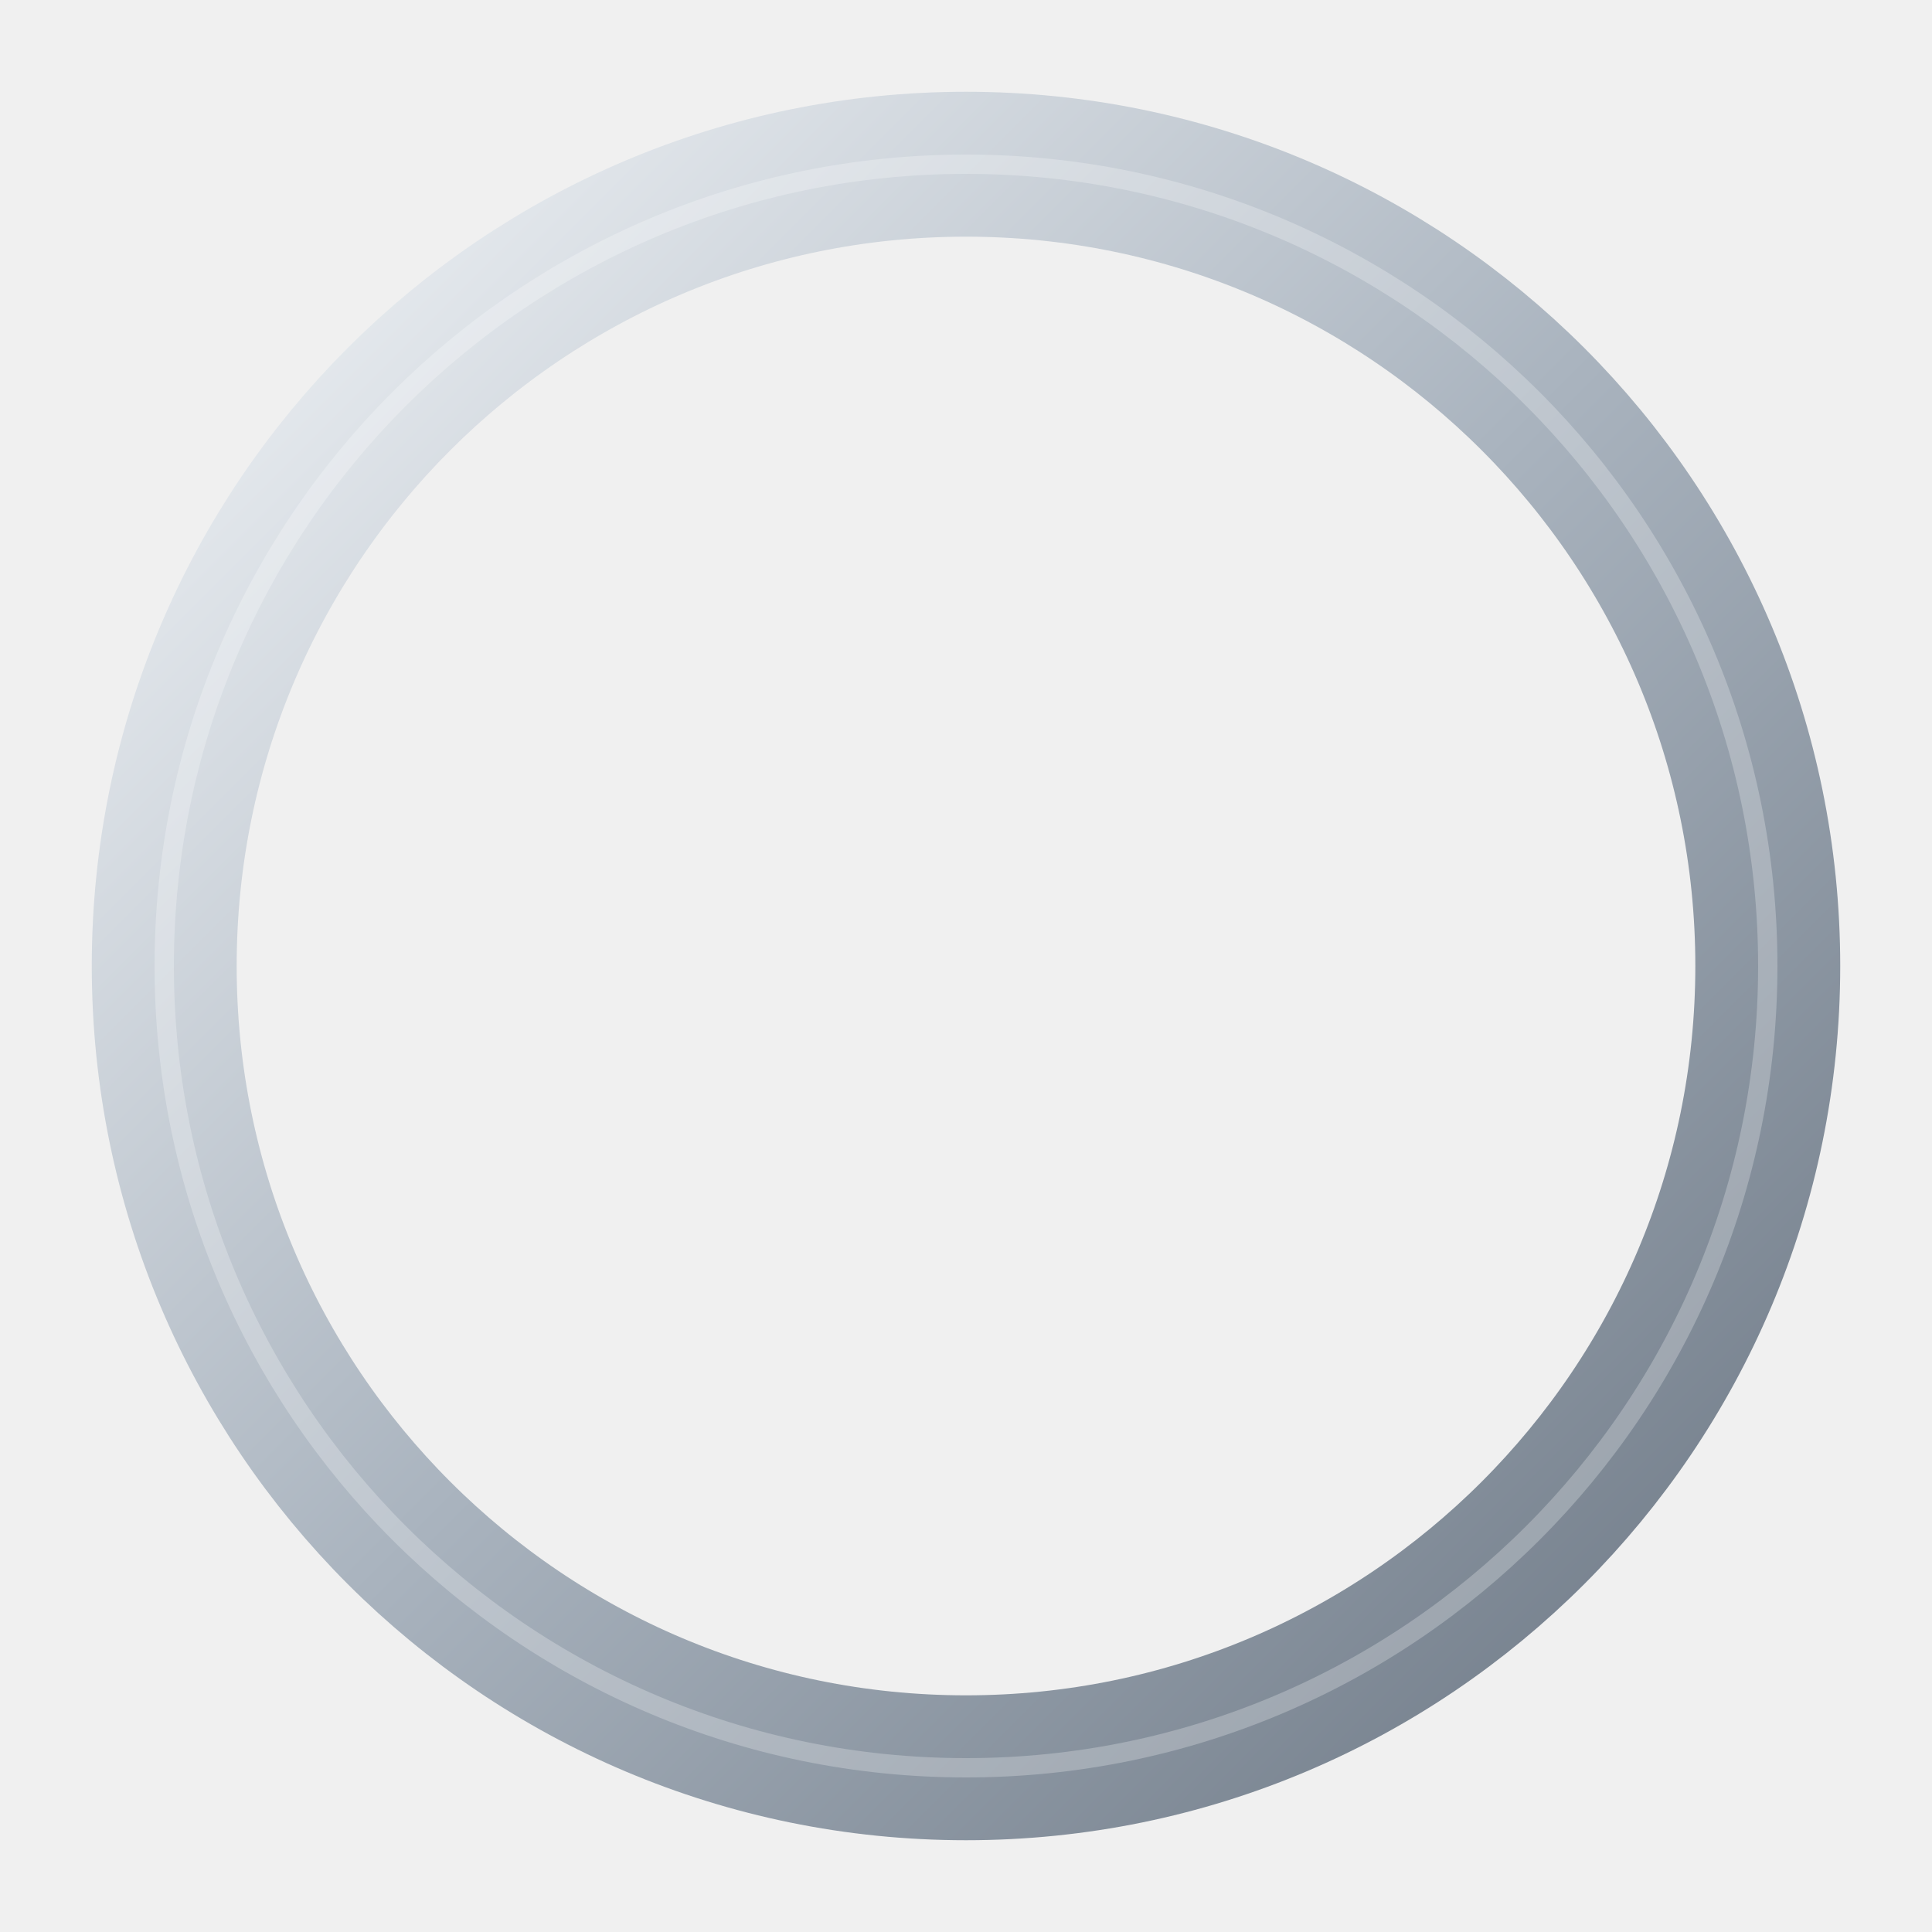
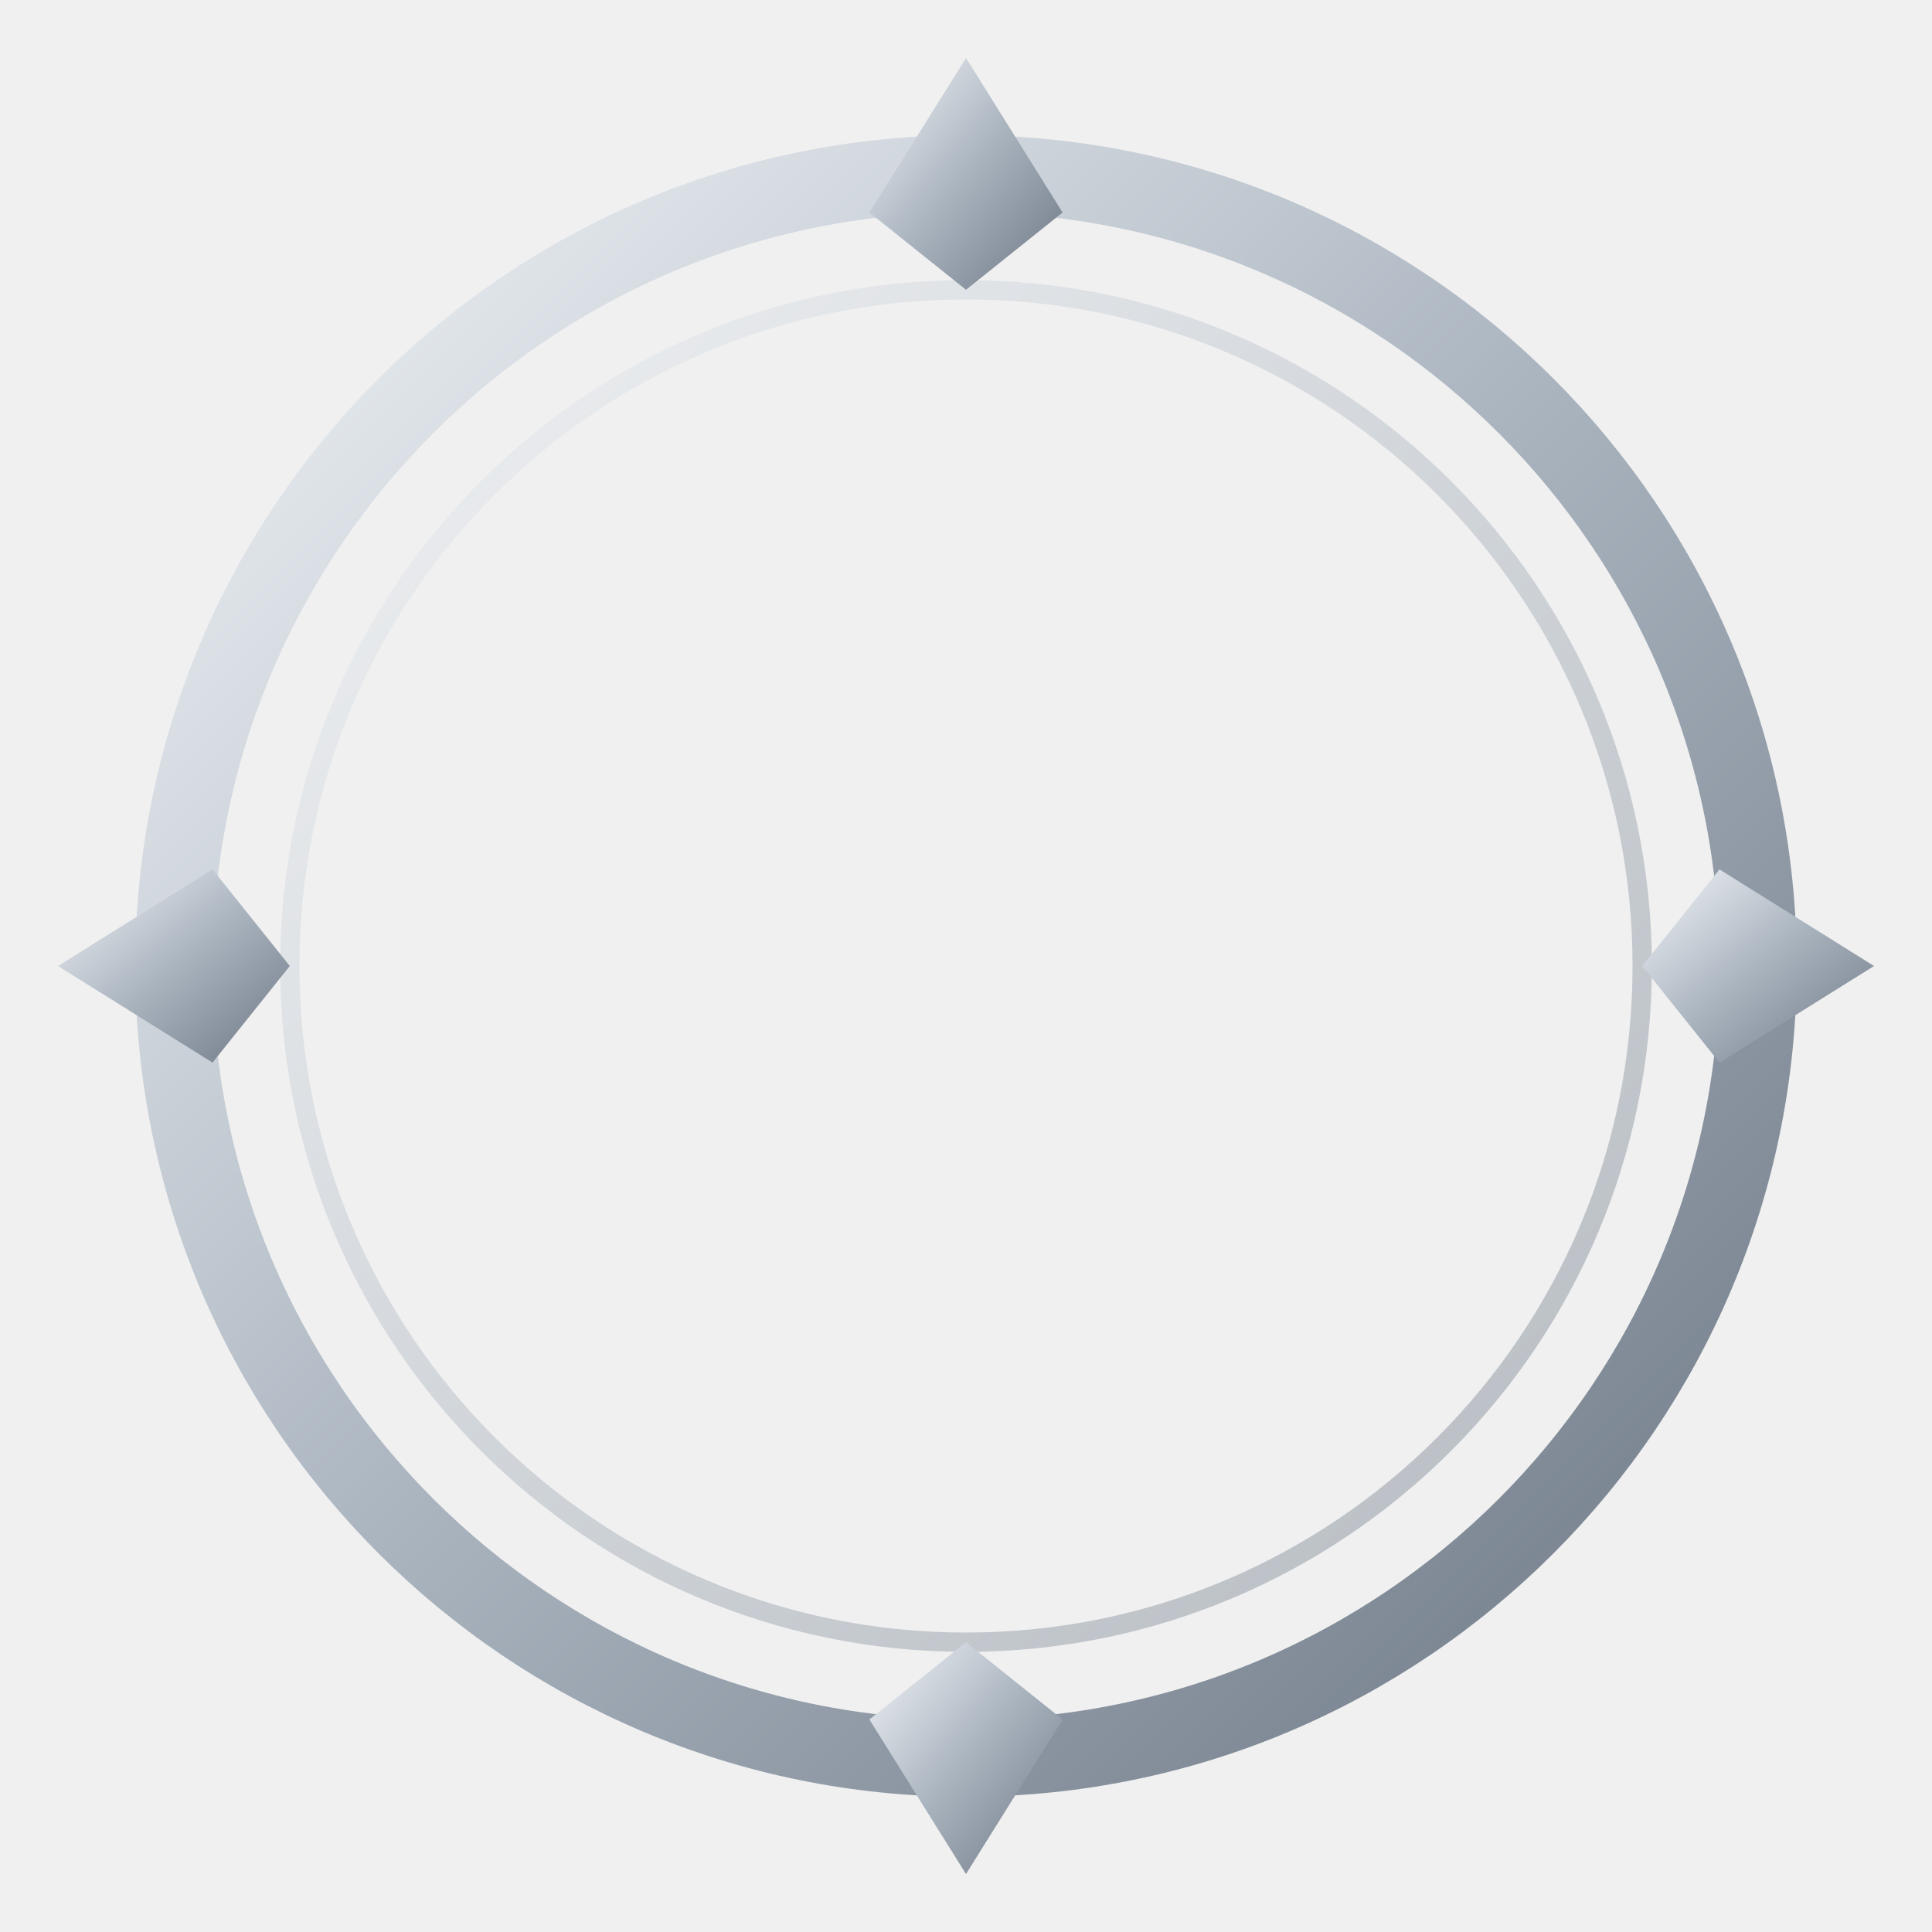
<svg xmlns="http://www.w3.org/2000/svg" viewBox="0 0 200 200">
  <defs>
    <linearGradient id="g" x1="0" y1="0" x2="1" y2="1">
      <stop offset="0" stop-color="#f2f5f8" />
      <stop offset="0.5" stop-color="#aab4bf" />
      <stop offset="1" stop-color="#6d7885" />
    </linearGradient>
  </defs>
-   <circle cx="100" cy="100" r="83" fill="none" stroke="url(#g)" stroke-width="15" />
-   <circle cx="100" cy="100" r="83" fill="none" stroke="#ffffff" stroke-opacity="0.25" stroke-width="2" />
+   <circle cx="100" cy="100" r="82" fill="none" stroke="url(#g)" stroke-width="8" />
+   <circle cx="100" cy="100" r="70" fill="none" stroke="url(#g)" stroke-opacity="0.45" stroke-width="2" />
+   <g fill="url(#g)">
+     <path d="M100 6 L110 22 L100 30 L90 22 Z" />
+     <path d="M194 100 L178 110 L170 100 L178 90 Z" />
+     <path d="M100 194 L90 178 L100 170 L110 178 Z" />
+     <path d="M6 100 L22 90 L30 100 L22 110 Z" />
+   </g>
</svg>
